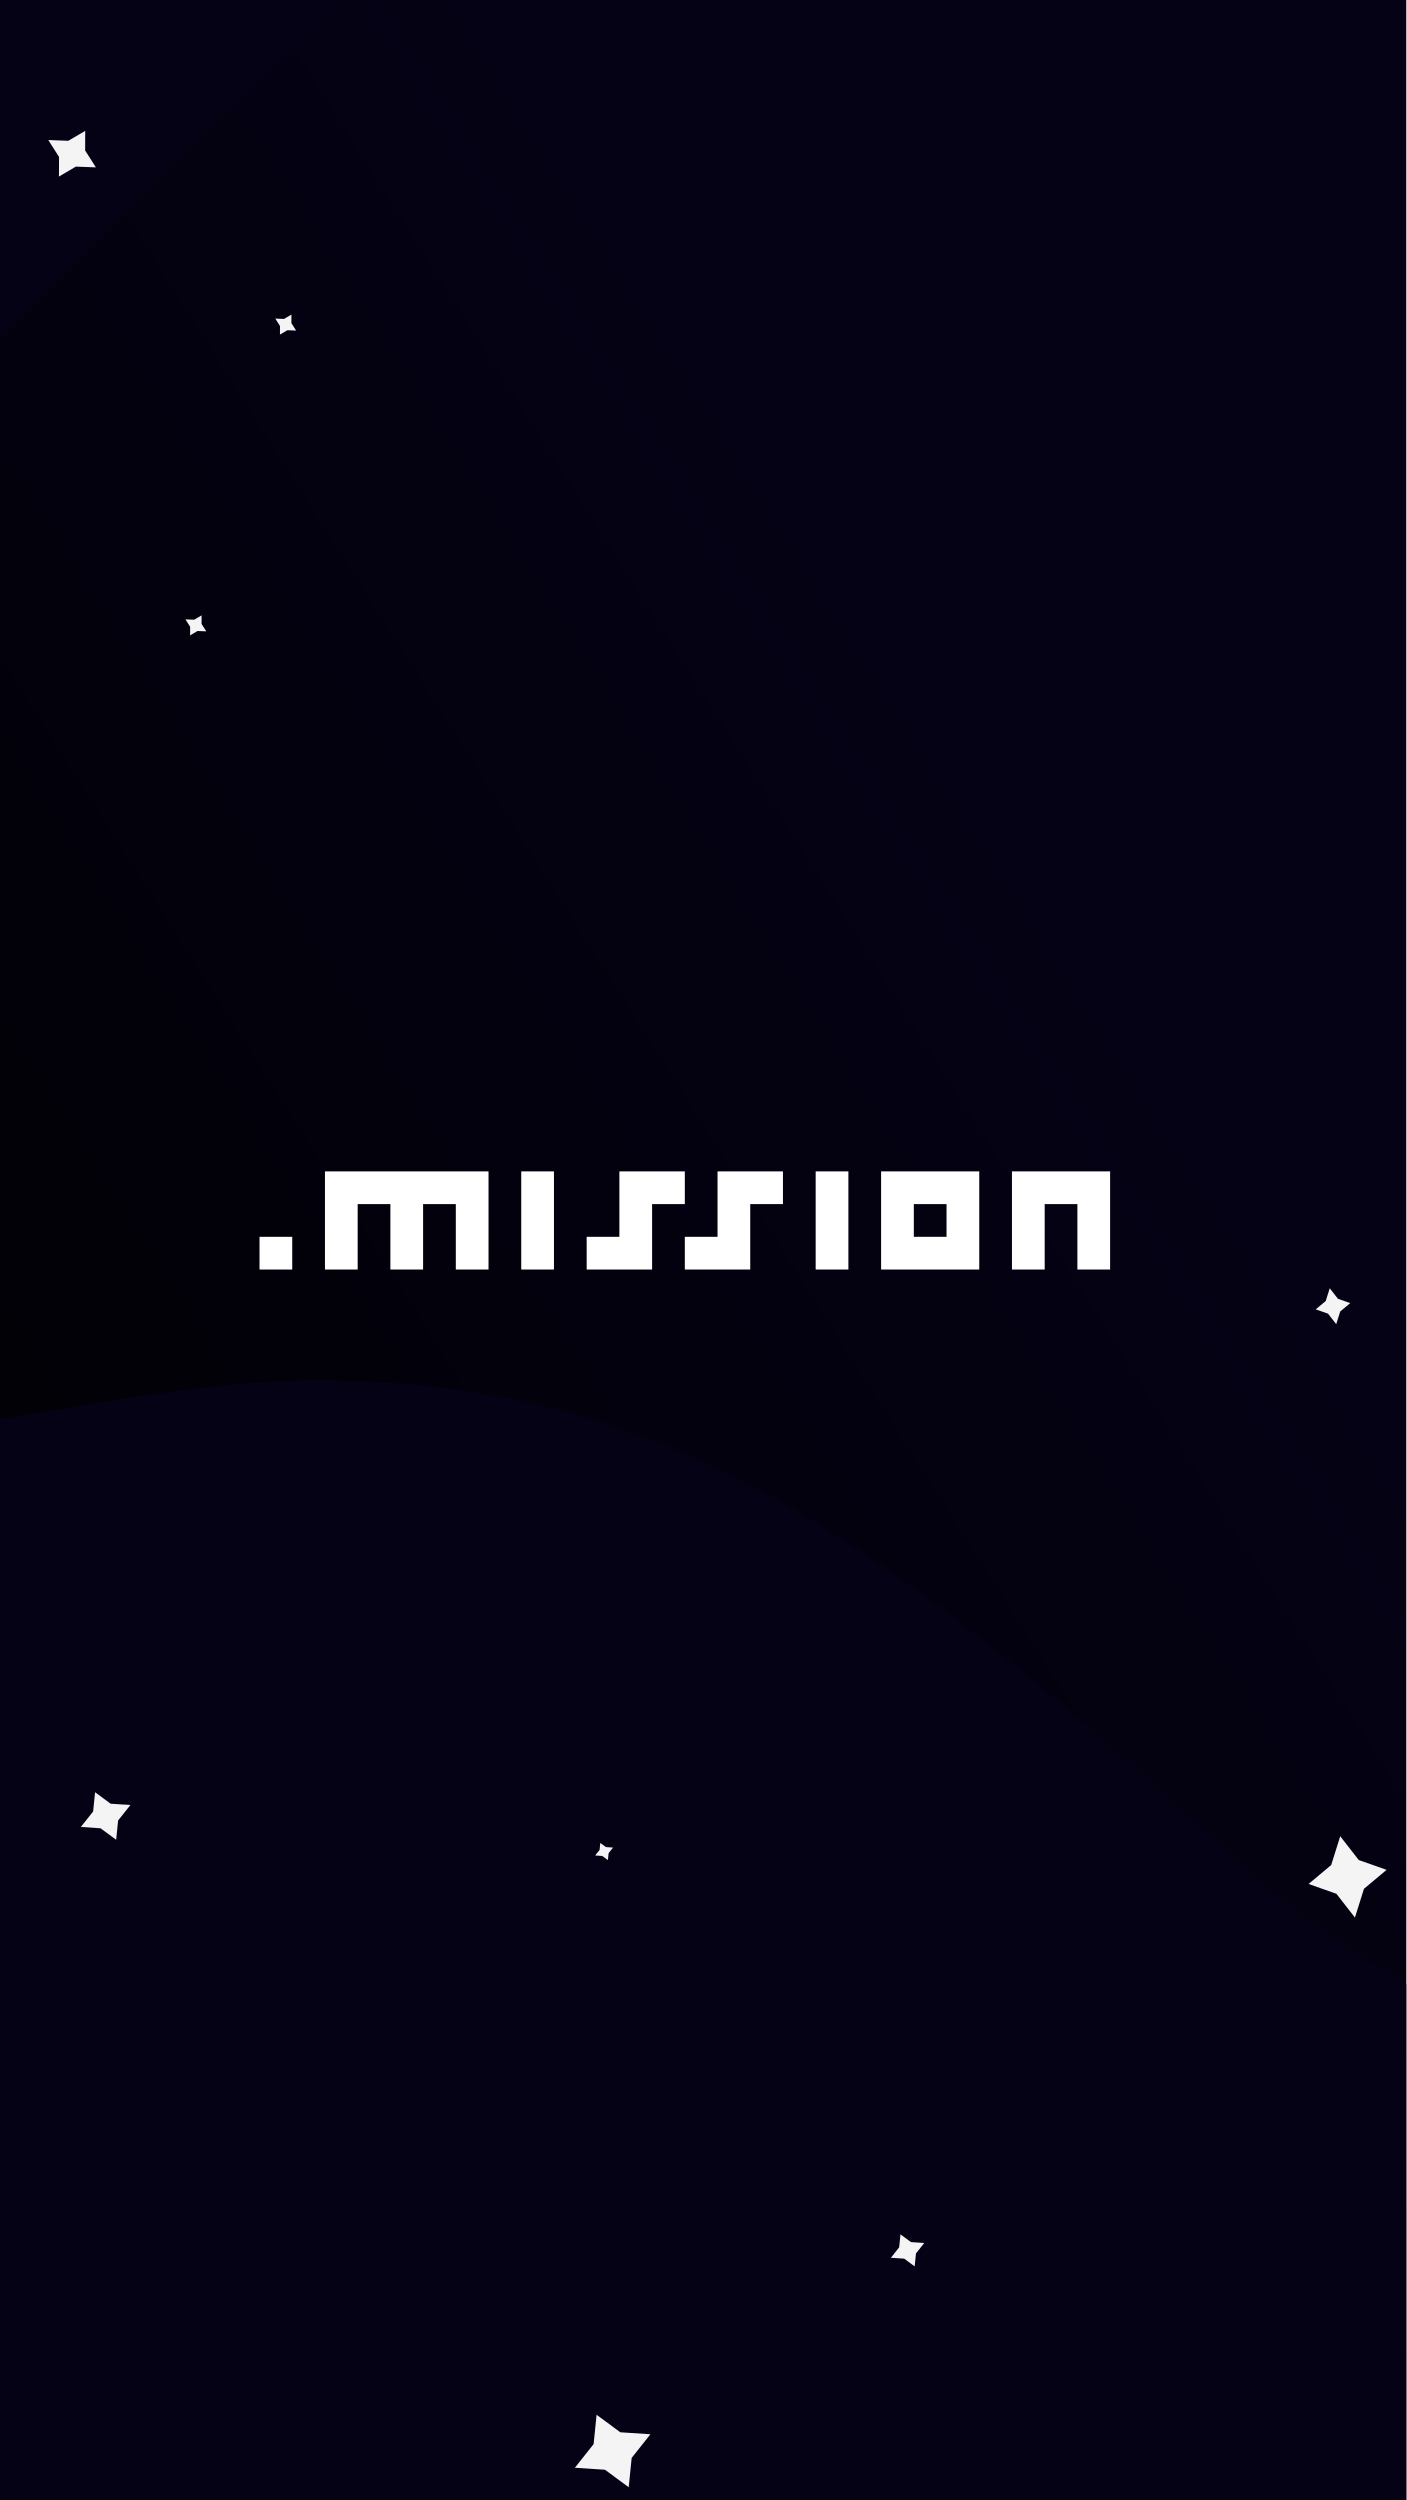
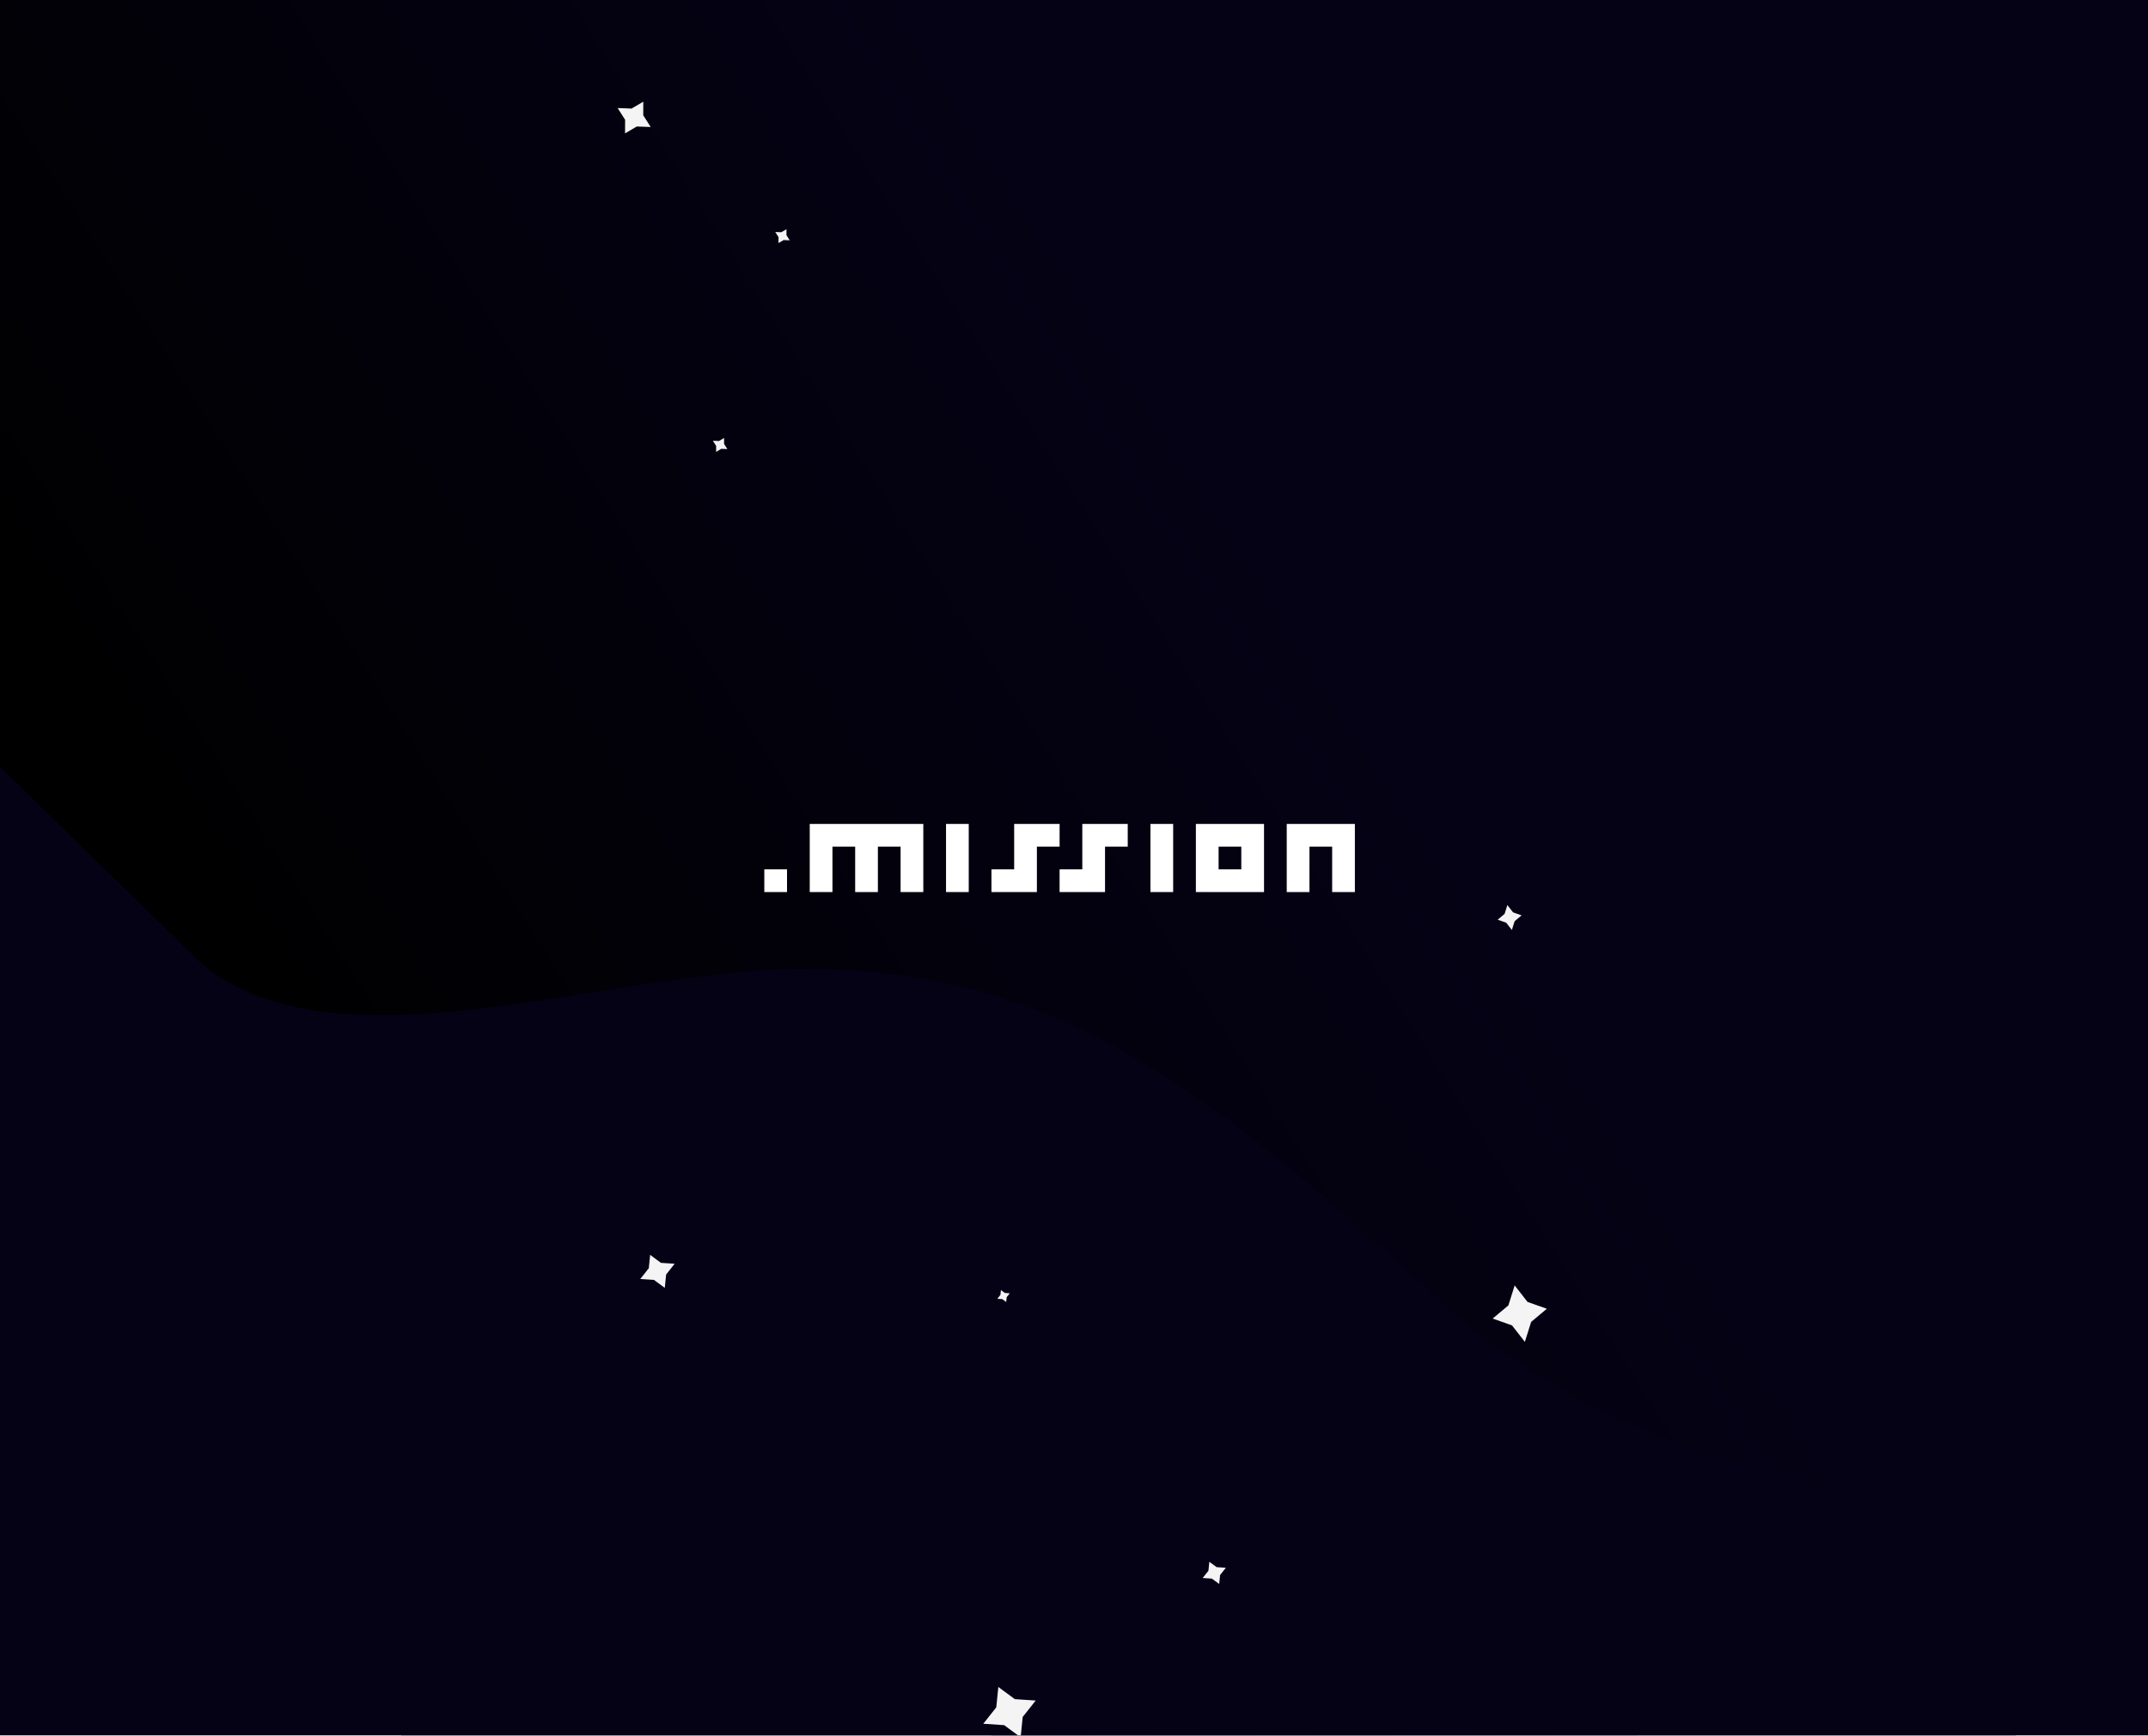
- <svg xmlns="http://www.w3.org/2000/svg" width="360" height="640" viewBox="0 0 360 640" fill="none">
+ <svg xmlns="http://www.w3.org/2000/svg" width="792" height="640" viewBox="0 0 792 640" fill="none">
  <g clip-path="url(#clip0)">
-     <rect width="360" height="640" fill="white" />
-     <rect width="360" height="640" fill="#050216" />
-     <rect x="-198" y="285.011" width="874" height="663" transform="rotate(-45 -198 285.011)" fill="url(#paint0_linear)" />
-     <path d="M311.766 472.156C411.396 565.495 549.484 552.37 606.074 534.14L308.904 920.923L-238 506.875L-107.527 340.276C-114.114 402.143 11.5 351.926 84.942 353.412C158.384 354.898 212.136 378.817 311.766 472.156Z" fill="#050216" />
-     <path d="M234.154 580.195L231.47 578.215L228.067 577.989L230.186 575.316L230.522 571.998L233.206 573.978L236.61 574.204L234.491 576.876L234.154 580.195Z" fill="#F4F4F4" />
-     <path d="M345.654 333.598L343.096 335.738L342.074 338.992L339.976 336.302L336.831 335.193L339.389 333.052L340.412 329.797L342.508 332.488L345.654 333.598Z" fill="#F4F4F4" />
-     <path d="M29.735 470.982L25.749 468.042L20.697 467.706L23.842 463.738L24.341 458.81L28.326 461.751L33.38 462.086L30.233 466.054L29.735 470.982Z" fill="#F4F4F4" />
-     <path d="M155.622 476.188L154.182 475.126L152.358 475.004L153.494 473.571L153.674 471.792L155.113 472.854L156.938 472.975L155.802 474.408L155.622 476.188Z" fill="#F4F4F4" />
-     <path d="M160.948 636.736L154.871 632.253L147.168 631.743L151.964 625.692L152.725 618.179L158.801 622.662L166.506 623.173L161.708 629.223L160.948 636.736Z" fill="#F4F4F4" />
-     <path d="M354.967 478.682L349.177 483.53L346.863 490.895L342.115 484.807L334.994 482.294L340.784 477.448L343.099 470.081L347.846 476.171L354.967 478.682Z" fill="#F4F4F4" />
-     <path d="M143.283 415.531C143.285 415.472 143.282 415.413 143.275 415.354C143.273 415.414 143.28 415.472 143.283 415.531Z" fill="#122220" />
-     <path d="M49.707 484.754C49.642 484.658 49.583 484.558 49.533 484.45C49.601 484.548 49.651 484.652 49.707 484.754Z" fill="#122220" />
-     <path d="M48.667 162.652L48.675 160.455L47.471 158.56L49.715 158.645L51.609 157.532L51.602 159.728L52.805 161.624L50.562 161.539L48.667 162.652Z" fill="#F4F4F4" />
-     <path d="M15.093 45.197L15.111 40.177L12.361 35.847L17.487 36.041L21.813 33.5L21.796 38.517L24.546 42.848L19.42 42.653L15.093 45.197Z" fill="#F4F4F4" />
-     <path d="M71.667 85.652L71.675 83.455L70.471 81.559L72.715 81.645L74.609 80.532L74.602 82.728L75.805 84.624L73.561 84.539L71.667 85.652Z" fill="#F4F4F4" />
-     <path d="M66.438 325V316.625H74.812V325H66.438ZM116.688 325V308.25H108.312V325H99.938V308.25H91.562V325H83.188V299.875H125.062V325H116.688ZM141.812 299.875V325H133.438V299.875H141.812ZM166.938 308.25V325H150.188V316.625H158.562V299.875H175.312V308.25H166.938ZM192.062 308.25V325H175.312V316.625H183.688V299.875H200.438V308.25H192.062ZM217.188 299.875V325H208.812V299.875H217.188ZM225.562 325V299.875H250.688V325H225.562ZM242.312 308.25H233.938V316.625H242.312V308.25ZM275.812 325V308.25H267.438V325H259.062V299.875H284.188V325H275.812Z" fill="white" />
+     <rect width="792" height="640" fill="white" />
+     <rect width="792" height="640" fill="#050216" />
+     <path d="M-31 252.5L-50.499 -8.5L635.388 -329L1104.2 139.812L486.189 757.823L-31 252.5Z" fill="url(#paint0_linear)" />
+     <path d="M527.144 476.156C626.773 569.496 764.861 556.37 821.452 538.14L524.281 924.924L-22.623 510.875L72 353.5C122.5 399 226.877 355.926 300.319 357.412C373.761 358.899 427.514 382.817 527.144 476.156Z" fill="#050216" />
+     <path d="M449.532 584.194L446.848 582.214L443.445 581.988L445.563 579.315L445.899 575.997L448.584 577.977L451.987 578.203L449.868 580.875L449.532 584.194Z" fill="#F4F4F4" />
+     <path d="M561.032 337.597L558.474 339.737L557.452 342.991L555.354 340.302L552.209 339.192L554.766 337.051L555.789 333.797L557.886 336.487L561.032 337.597Z" fill="#F4F4F4" />
+     <path d="M245.112 474.981L241.127 472.041L236.075 471.705L239.22 467.737L239.718 462.809L243.704 465.75L248.757 466.085L245.611 470.053L245.112 474.981Z" fill="#F4F4F4" />
+     <path d="M371 480.187L369.56 479.125L367.735 479.003L368.871 477.57L369.052 475.791L370.491 476.853L372.315 476.974L371.18 478.407L371 480.187Z" fill="#F4F4F4" />
+     <path d="M376.326 640.735L370.249 636.252L362.545 635.742L367.341 629.691L368.102 622.178L374.178 626.661L381.883 627.172L377.086 633.222L376.326 640.735Z" fill="#F4F4F4" />
+     <path d="M570.345 482.681L564.555 487.529L562.24 494.894L557.492 488.806L550.371 486.293L556.162 481.447L558.477 474.08L563.224 480.17L570.345 482.681Z" fill="#F4F4F4" />
+     <path d="M358.661 419.53C358.662 419.471 358.659 419.412 358.653 419.353C358.65 419.413 358.658 419.471 358.661 419.53Z" fill="#122220" />
+     <path d="M265.085 488.753C265.02 488.657 264.96 488.557 264.91 488.449C264.979 488.547 265.028 488.651 265.085 488.753Z" fill="#122220" />
+     <path d="M264.044 166.652L264.052 164.455L262.848 162.56L265.092 162.645L266.986 161.532L266.979 163.728L268.182 165.624L265.938 165.539L264.044 166.652Z" fill="#F4F4F4" />
+     <path d="M230.47 49.197L230.488 44.177L227.738 39.847L232.864 40.041L237.19 37.5L237.173 42.517L239.923 46.848L234.797 46.653L230.47 49.197Z" fill="#F4F4F4" />
+     <path d="M287.044 89.652L287.052 87.455L285.848 85.559L288.092 85.645L289.986 84.532L289.979 86.728L291.182 88.624L288.938 88.539L287.044 89.652Z" fill="#F4F4F4" />
+     <path d="M281.814 329V320.625H290.189V329H281.814ZM332.064 329V312.25H323.689V329H315.314V312.25H306.939V329H298.564V303.875H340.439V329H332.064ZM357.189 303.875V329H348.814V303.875H357.189ZM382.314 312.25V329H365.564V320.625H373.939V303.875H390.689V312.25H382.314ZM407.439 312.25V329H390.689V320.625H399.064V303.875H415.814V312.25H407.439ZM432.564 303.875V329H424.189V303.875H432.564ZM440.939 329V303.875H466.064V329H440.939ZM457.689 312.25H449.314V320.625H457.689V312.25ZM491.189 329V312.25H482.814V329H474.439V303.875H499.564V329H491.189Z" fill="white" />
  </g>
  <defs>
-     <linearGradient id="paint0_linear" x1="-198" y1="351.607" x2="222.314" y2="445.562" gradientUnits="userSpaceOnUse">
+     <linearGradient id="paint0_linear" x1="64.467" y1="336.102" x2="428.11" y2="105.33" gradientUnits="userSpaceOnUse">
      <stop />
      <stop offset="1" stop-opacity="0" />
    </linearGradient>
    <clipPath id="clip0">
-       <rect width="360" height="640" fill="white" />
+       <rect width="792" height="640" fill="white" />
    </clipPath>
  </defs>
</svg>
